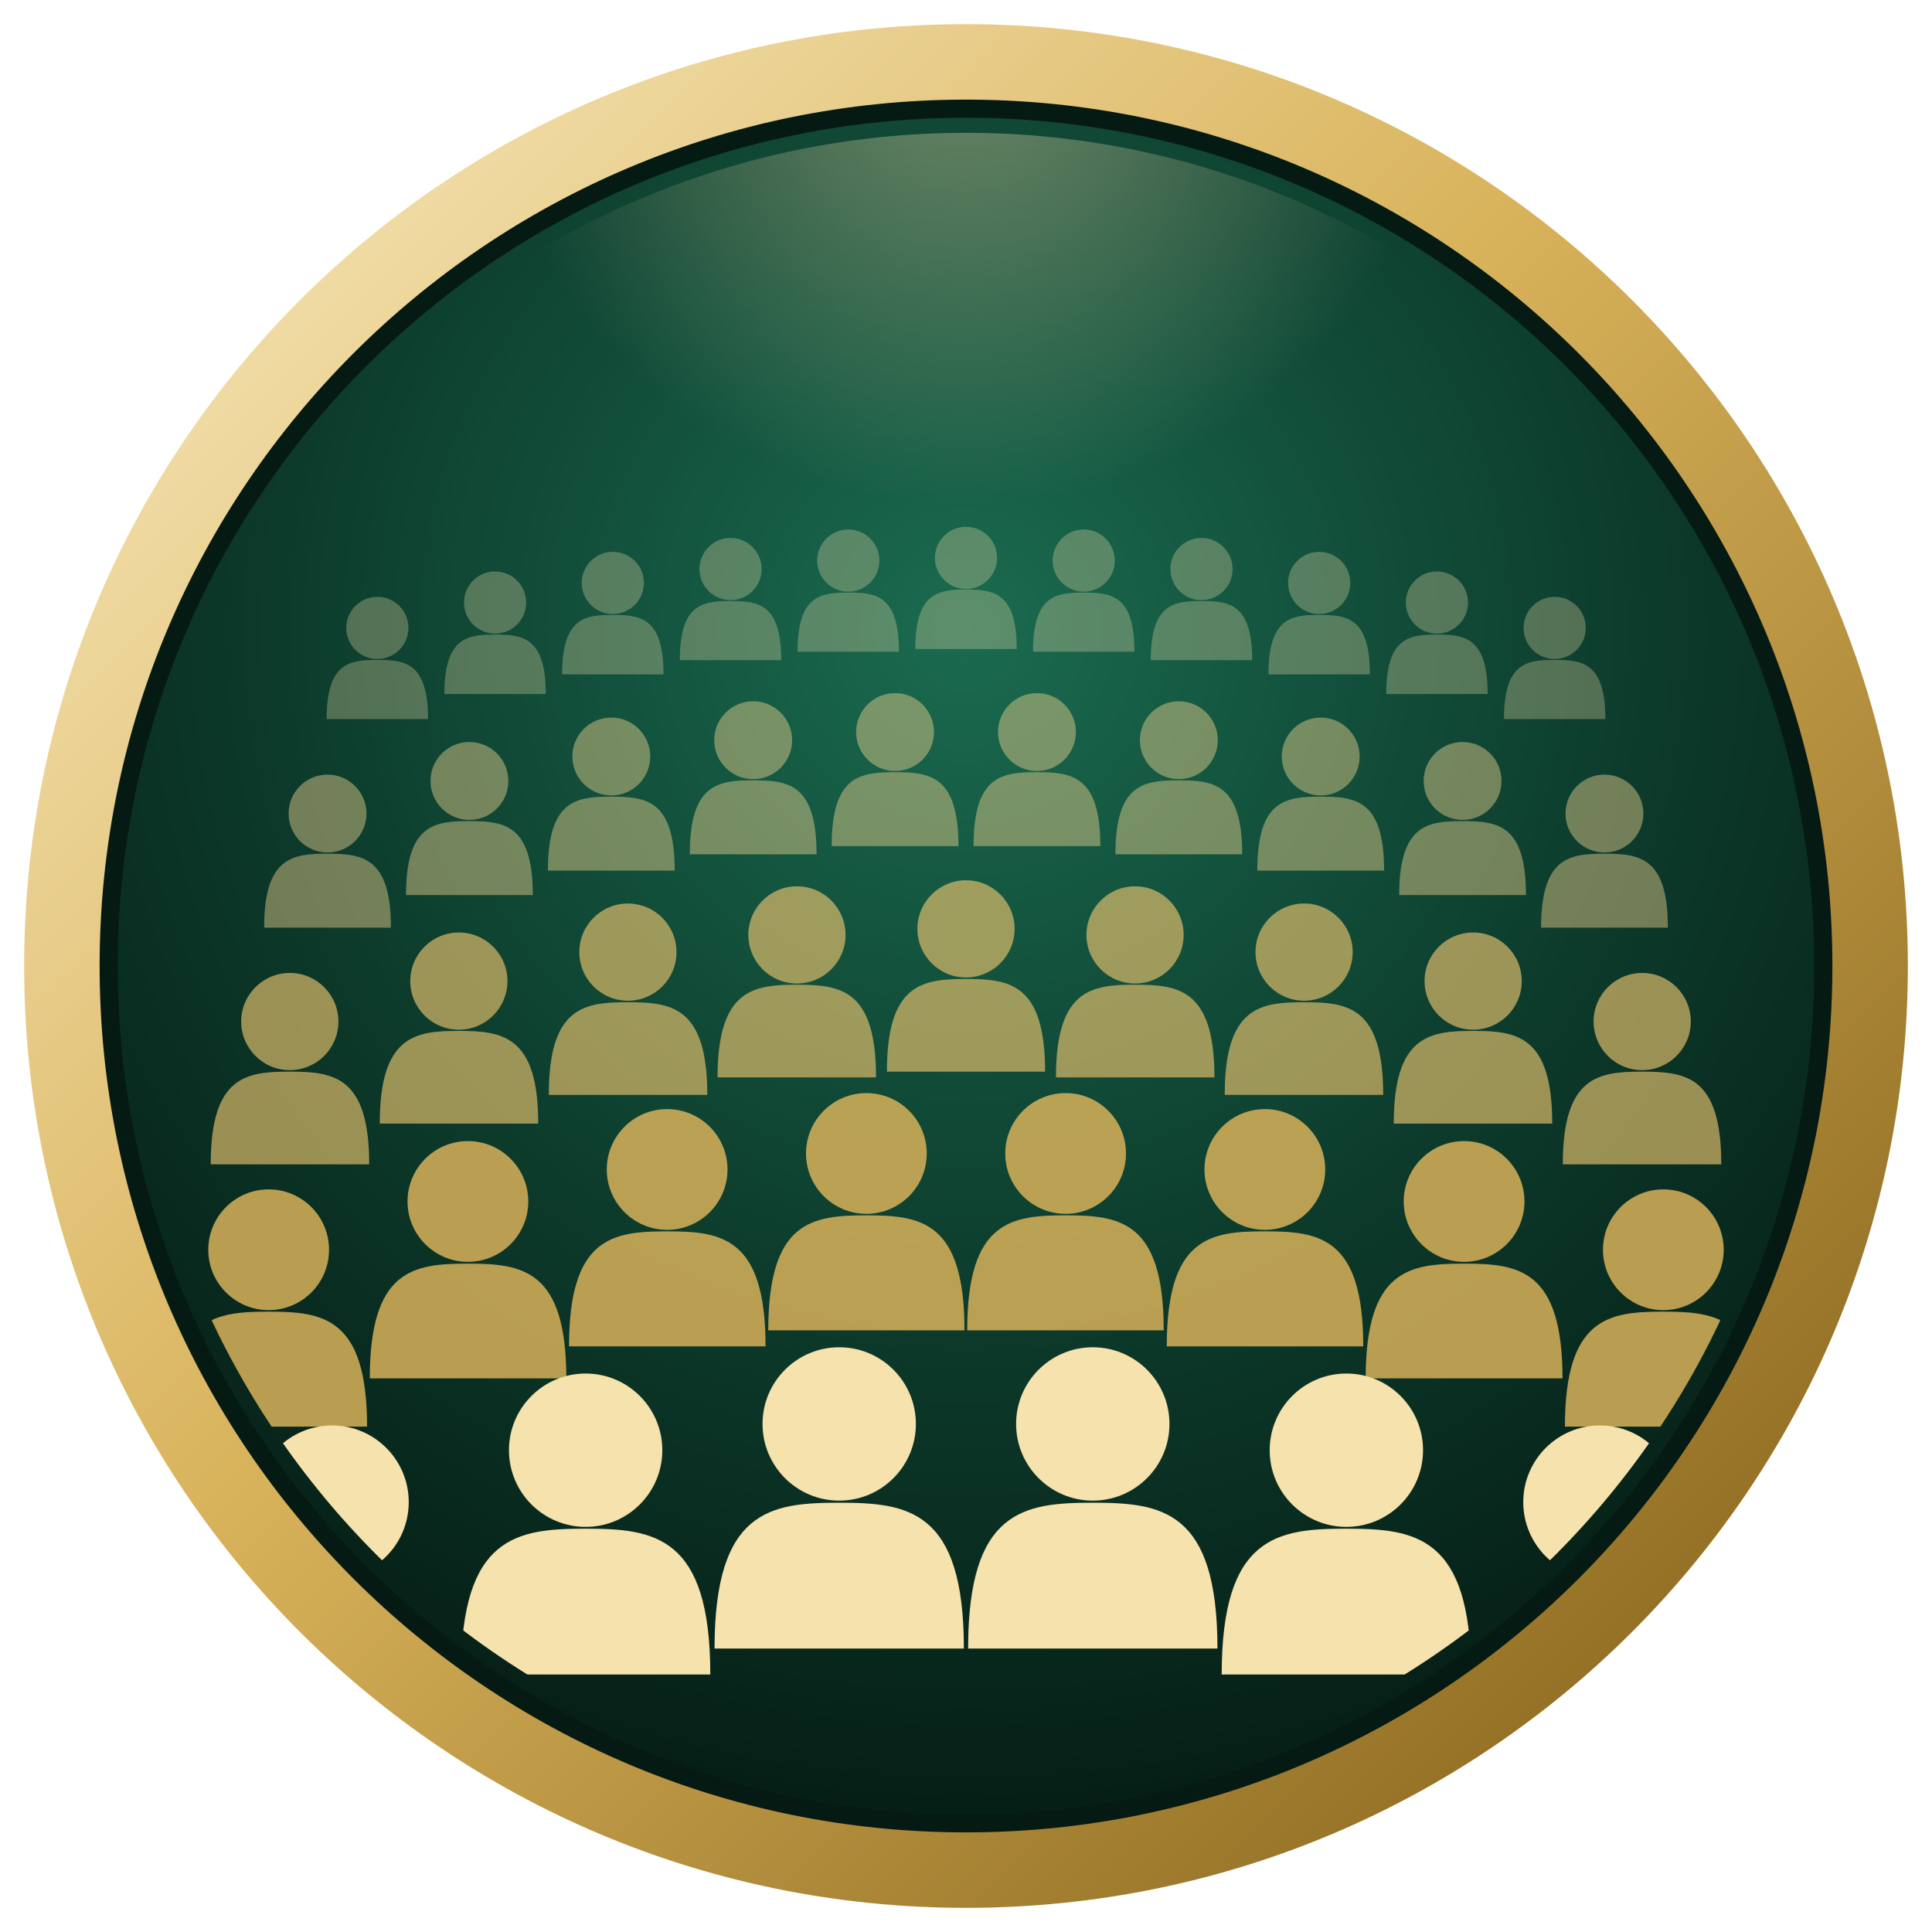
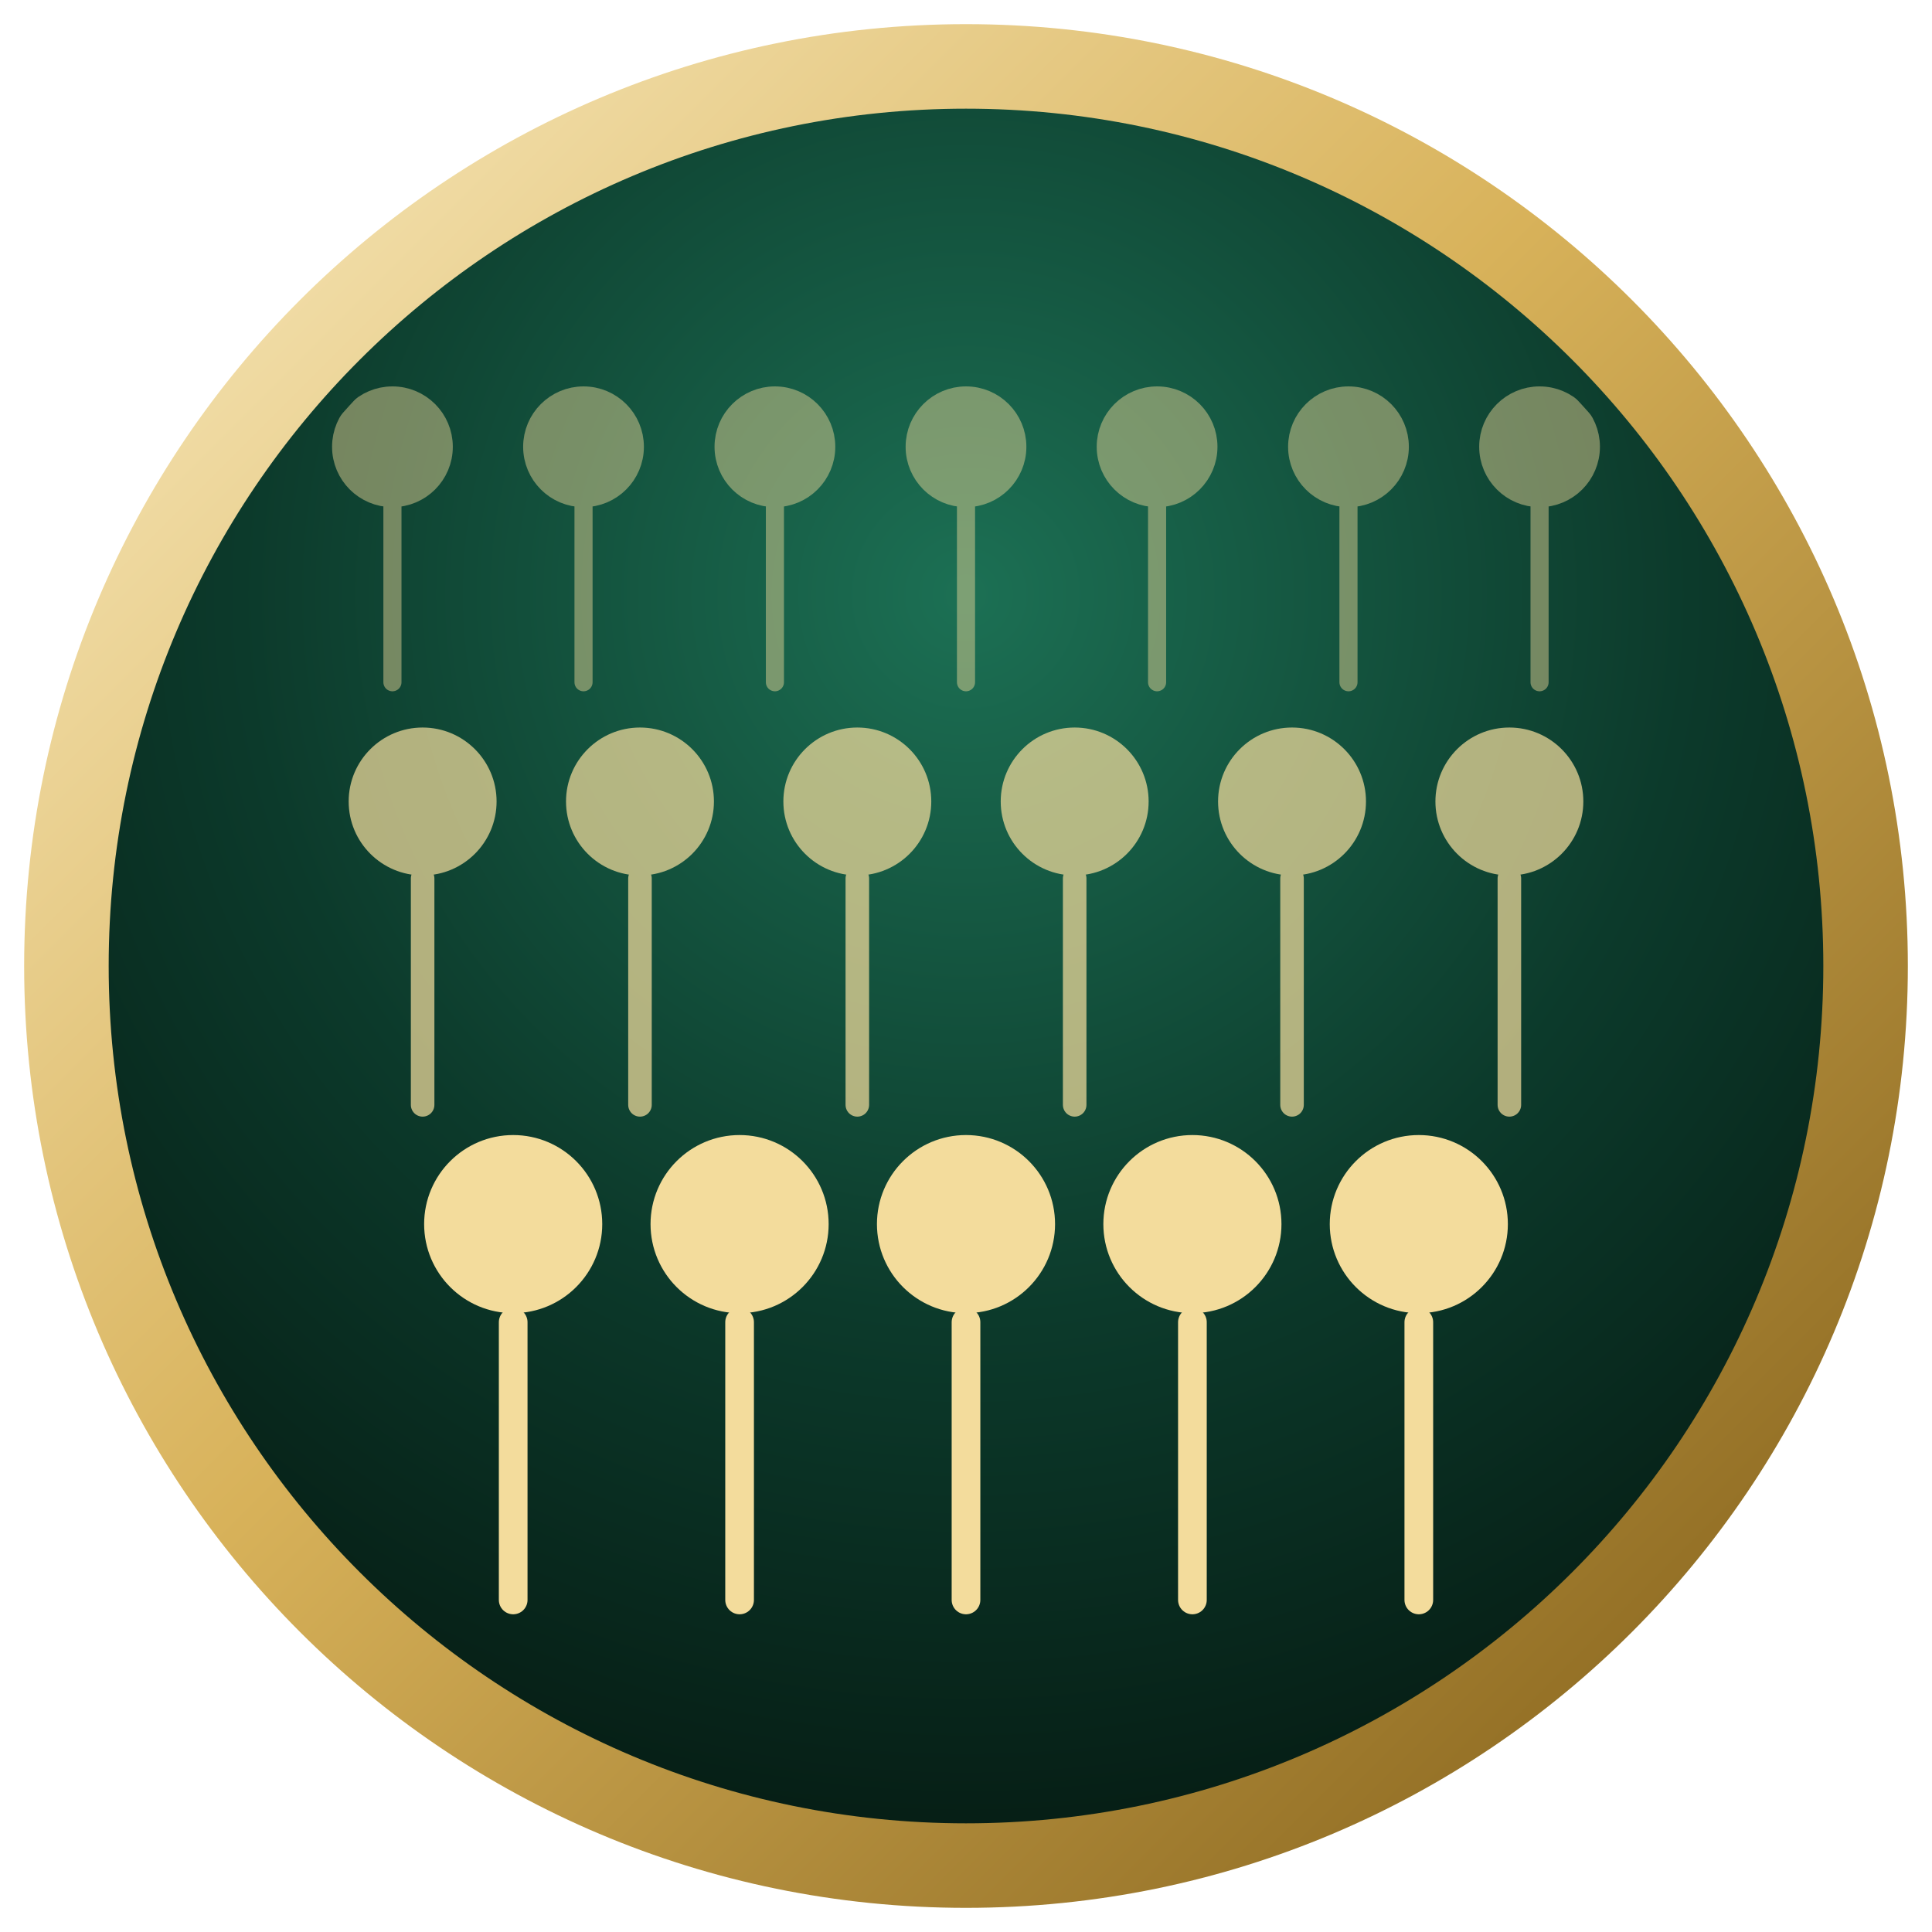
<svg xmlns="http://www.w3.org/2000/svg" viewBox="0 0 64 64" role="img" aria-label="أفواج">
  <defs>
-     <radialGradient id="bg" cx="50%" cy="30%" r="75%">
-       <stop offset="0" stop-color="#1a6b50" />
+     <radialGradient id="bg" cx="50%" cy="28%" r="78%">
+       <stop offset="0" stop-color="#1c7054" />
      <stop offset=".55" stop-color="#0c3a2b" />
      <stop offset="1" stop-color="#051a12" />
    </radialGradient>
    <linearGradient id="ring" x1="0" y1="0" x2="1" y2="1">
      <stop offset="0" stop-color="#fbeec6" />
      <stop offset=".45" stop-color="#d8b25a" />
      <stop offset="1" stop-color="#7d5a14" />
    </linearGradient>
-     <radialGradient id="glow" cx="50%" cy="18%" r="45%">
-       <stop offset="0" stop-color="#f6e2ad" stop-opacity=".45" />
-       <stop offset="1" stop-color="#f6e2ad" stop-opacity="0" />
-     </radialGradient>
    <clipPath id="c">
      <circle cx="32" cy="32" r="27.6" />
    </clipPath>
  </defs>
  <circle cx="32" cy="32" r="31.2" fill="url(#ring)" />
  <circle cx="32" cy="32" r="28.4" fill="url(#bg)" />
-   <g clip-path="url(#c)">
-     <circle cx="32" cy="12" r="18" fill="url(#glow)" />
-     <g fill="#f6e2ad" fill-opacity="0.3">
-       <circle cx="12.50" cy="20.80" r="1.03" />
-       <path d="M10.82 23.82 C10.82 21.95 11.58 21.86 12.50 21.86 C13.42 21.86 14.18 21.95 14.18 23.82 Z" />
+   <g clip-path="url(#c)" fill="#f3dc9c" stroke="#f3dc9c" stroke-linecap="round">
+     <g opacity="0.45">
+       <circle cx="13" cy="14.8" r="1.5" />
+       <line x1="13" y1="16.80" x2="13" y2="22.6" stroke-width="0.6" />
    </g>
-     <g fill="#f6e2ad" fill-opacity="0.3">
-       <circle cx="16.40" cy="19.96" r="1.03" />
-       <path d="M14.72 22.99 C14.72 21.12 15.48 21.02 16.40 21.02 C17.32 21.02 18.08 21.12 18.08 22.99 Z" />
+     <g opacity="0.45">
+       <circle cx="19.33" cy="14.8" r="1.5" />
+       <line x1="19.33" y1="16.80" x2="19.33" y2="22.6" stroke-width="0.6" />
    </g>
-     <g fill="#f6e2ad" fill-opacity="0.3">
-       <circle cx="20.30" cy="19.31" r="1.03" />
-       <path d="M18.62 22.34 C18.62 20.46 19.38 20.37 20.30 20.37 C21.22 20.37 21.98 20.46 21.98 22.34 Z" />
+     <g opacity="0.45">
+       <circle cx="25.67" cy="14.8" r="1.5" />
+       <line x1="25.67" y1="16.80" x2="25.67" y2="22.6" stroke-width="0.6" />
    </g>
-     <g fill="#f6e2ad" fill-opacity="0.3">
-       <circle cx="24.20" cy="18.85" r="1.03" />
-       <path d="M22.52 21.87 C22.52 20.00 23.28 19.91 24.20 19.91 C25.12 19.91 25.88 20.00 25.88 21.87 Z" />
+     <g opacity="0.45">
+       <circle cx="32" cy="14.8" r="1.5" />
+       <line x1="32" y1="16.80" x2="32" y2="22.6" stroke-width="0.6" />
    </g>
-     <g fill="#f6e2ad" fill-opacity="0.3">
-       <circle cx="28.10" cy="18.57" r="1.03" />
-       <path d="M26.42 21.59 C26.42 19.72 27.18 19.63 28.10 19.63 C29.02 19.63 29.78 19.72 29.78 21.59 Z" />
+     <g opacity="0.45">
+       <circle cx="38.33" cy="14.8" r="1.5" />
+       <line x1="38.33" y1="16.80" x2="38.33" y2="22.6" stroke-width="0.6" />
    </g>
-     <g fill="#f6e2ad" fill-opacity="0.3">
-       <circle cx="32.00" cy="18.48" r="1.03" />
-       <path d="M30.32 21.50 C30.32 19.63 31.08 19.53 32.00 19.53 C32.92 19.53 33.68 19.63 33.68 21.50 Z" />
+     <g opacity="0.45">
+       <circle cx="44.67" cy="14.8" r="1.5" />
+       <line x1="44.67" y1="16.80" x2="44.67" y2="22.6" stroke-width="0.6" />
    </g>
-     <g fill="#f6e2ad" fill-opacity="0.3">
-       <circle cx="35.90" cy="18.57" r="1.03" />
-       <path d="M34.22 21.59 C34.22 19.72 34.98 19.63 35.90 19.63 C36.82 19.63 37.58 19.72 37.58 21.59 Z" />
+     <g opacity="0.45">
+       <circle cx="51" cy="14.8" r="1.5" />
+       <line x1="51" y1="16.80" x2="51" y2="22.6" stroke-width="0.6" />
    </g>
-     <g fill="#f6e2ad" fill-opacity="0.3">
-       <circle cx="39.80" cy="18.85" r="1.03" />
-       <path d="M38.12 21.87 C38.12 20.00 38.88 19.91 39.80 19.91 C40.72 19.91 41.48 20.00 41.48 21.87 Z" />
+     <g opacity="0.72">
+       <circle cx="14" cy="26.55" r="1.95" />
+       <line x1="14" y1="29.10" x2="14" y2="36.6" stroke-width="0.78" />
    </g>
-     <g fill="#f6e2ad" fill-opacity="0.3">
-       <circle cx="43.70" cy="19.31" r="1.03" />
-       <path d="M42.02 22.34 C42.02 20.46 42.78 20.37 43.70 20.37 C44.62 20.37 45.38 20.46 45.38 22.34 Z" />
+     <g opacity="0.72">
+       <circle cx="21.2" cy="26.55" r="1.95" />
+       <line x1="21.2" y1="29.10" x2="21.2" y2="36.6" stroke-width="0.78" />
    </g>
-     <g fill="#f6e2ad" fill-opacity="0.3">
-       <circle cx="47.60" cy="19.96" r="1.03" />
-       <path d="M45.92 22.99 C45.92 21.12 46.68 21.02 47.60 21.02 C48.52 21.02 49.28 21.12 49.28 22.99 Z" />
+     <g opacity="0.72">
+       <circle cx="28.4" cy="26.55" r="1.95" />
+       <line x1="28.4" y1="29.10" x2="28.4" y2="36.6" stroke-width="0.78" />
    </g>
-     <g fill="#f6e2ad" fill-opacity="0.3">
-       <circle cx="51.50" cy="20.80" r="1.03" />
-       <path d="M49.82 23.82 C49.82 21.95 50.58 21.86 51.50 21.86 C52.42 21.86 53.18 21.95 53.18 23.82 Z" />
+     <g opacity="0.72">
+       <circle cx="35.6" cy="26.55" r="1.95" />
+       <line x1="35.6" y1="29.10" x2="35.6" y2="36.6" stroke-width="0.78" />
    </g>
-     <g fill="#f0d48f" fill-opacity="0.45">
-       <circle cx="10.85" cy="26.95" r="1.29" />
-       <path d="M8.75 30.73 C8.75 28.39 9.69 28.28 10.85 28.28 C12.00 28.28 12.95 28.39 12.95 30.73 Z" />
+     <g opacity="0.72">
+       <circle cx="42.8" cy="26.55" r="1.95" />
+       <line x1="42.8" y1="29.10" x2="42.8" y2="36.6" stroke-width="0.78" />
    </g>
-     <g fill="#f0d48f" fill-opacity="0.45">
-       <circle cx="15.55" cy="25.87" r="1.29" />
-       <path d="M13.45 29.65 C13.45 27.31 14.39 27.20 15.55 27.20 C16.70 27.20 17.65 27.31 17.65 29.65 Z" />
+     <g opacity="0.72">
+       <circle cx="50" cy="26.55" r="1.95" />
+       <line x1="50" y1="29.10" x2="50" y2="36.6" stroke-width="0.78" />
    </g>
-     <g fill="#f0d48f" fill-opacity="0.45">
-       <circle cx="20.25" cy="25.06" r="1.29" />
-       <path d="M18.15 28.84 C18.15 26.50 19.09 26.39 20.25 26.39 C21.41 26.39 22.35 26.50 22.35 28.84 Z" />
+     <g opacity="1">
+       <circle cx="17" cy="40.55" r="2.45" />
+       <line x1="17" y1="43.80" x2="17" y2="53" stroke-width="0.95" />
    </g>
-     <g fill="#f0d48f" fill-opacity="0.45">
-       <circle cx="24.95" cy="24.52" r="1.29" />
-       <path d="M22.85 28.30 C22.85 25.96 23.79 25.85 24.95 25.85 C26.11 25.85 27.05 25.96 27.05 28.30 Z" />
+     <g opacity="1">
+       <circle cx="24.5" cy="40.55" r="2.45" />
+       <line x1="24.5" y1="43.80" x2="24.5" y2="53" stroke-width="0.95" />
    </g>
-     <g fill="#f0d48f" fill-opacity="0.45">
-       <circle cx="29.65" cy="24.25" r="1.29" />
-       <path d="M27.55 28.03 C27.55 25.69 28.49 25.58 29.65 25.58 C30.80 25.58 31.75 25.69 31.75 28.03 Z" />
+     <g opacity="1">
+       <circle cx="32" cy="40.55" r="2.45" />
+       <line x1="32" y1="43.80" x2="32" y2="53" stroke-width="0.95" />
    </g>
-     <g fill="#f0d48f" fill-opacity="0.45">
-       <circle cx="34.35" cy="24.25" r="1.29" />
-       <path d="M32.25 28.03 C32.25 25.69 33.19 25.58 34.35 25.58 C35.50 25.58 36.45 25.69 36.45 28.03 Z" />
+     <g opacity="1">
+       <circle cx="39.5" cy="40.55" r="2.45" />
+       <line x1="39.5" y1="43.80" x2="39.5" y2="53" stroke-width="0.95" />
    </g>
-     <g fill="#f0d48f" fill-opacity="0.45">
-       <circle cx="39.05" cy="24.52" r="1.29" />
-       <path d="M36.95 28.30 C36.95 25.96 37.89 25.85 39.05 25.85 C40.20 25.85 41.15 25.96 41.15 28.30 Z" />
-     </g>
-     <g fill="#f0d48f" fill-opacity="0.45">
-       <circle cx="43.75" cy="25.06" r="1.29" />
-       <path d="M41.65 28.84 C41.65 26.50 42.59 26.39 43.75 26.39 C44.91 26.39 45.85 26.50 45.85 28.84 Z" />
-     </g>
-     <g fill="#f0d48f" fill-opacity="0.45">
-       <circle cx="48.45" cy="25.87" r="1.29" />
-       <path d="M46.35 29.65 C46.35 27.31 47.30 27.20 48.45 27.20 C49.61 27.20 50.55 27.31 50.55 29.65 Z" />
-     </g>
-     <g fill="#f0d48f" fill-opacity="0.45">
-       <circle cx="53.15" cy="26.95" r="1.29" />
-       <path d="M51.05 30.73 C51.05 28.39 52.00 28.28 53.15 28.28 C54.31 28.28 55.25 28.39 55.25 30.73 Z" />
-     </g>
-     <g fill="#e9c36e" fill-opacity="0.65">
-       <circle cx="9.60" cy="33.84" r="1.61" />
-       <path d="M6.98 38.57 C6.98 35.64 8.16 35.50 9.60 35.50 C11.04 35.50 12.23 35.64 12.23 38.57 Z" />
-     </g>
-     <g fill="#e9c36e" fill-opacity="0.65">
-       <circle cx="15.20" cy="32.50" r="1.61" />
-       <path d="M12.58 37.22 C12.58 34.30 13.76 34.15 15.20 34.15 C16.64 34.15 17.83 34.30 17.83 37.22 Z" />
-     </g>
-     <g fill="#e9c36e" fill-opacity="0.65">
-       <circle cx="20.80" cy="31.54" r="1.61" />
-       <path d="M18.18 36.27 C18.18 33.34 19.36 33.20 20.80 33.20 C22.24 33.20 23.43 33.34 23.43 36.27 Z" />
-     </g>
-     <g fill="#e9c36e" fill-opacity="0.65">
-       <circle cx="26.40" cy="30.97" r="1.61" />
-       <path d="M23.77 35.69 C23.77 32.77 24.96 32.62 26.40 32.62 C27.84 32.62 29.02 32.77 29.02 35.69 Z" />
-     </g>
-     <g fill="#e9c36e" fill-opacity="0.65">
-       <circle cx="32.00" cy="30.77" r="1.61" />
-       <path d="M29.38 35.50 C29.38 32.58 30.56 32.43 32.00 32.43 C33.44 32.43 34.62 32.58 34.62 35.50 Z" />
-     </g>
-     <g fill="#e9c36e" fill-opacity="0.65">
-       <circle cx="37.60" cy="30.97" r="1.61" />
-       <path d="M34.98 35.69 C34.98 32.77 36.16 32.62 37.60 32.62 C39.04 32.62 40.23 32.77 40.23 35.69 Z" />
-     </g>
-     <g fill="#e9c36e" fill-opacity="0.65">
-       <circle cx="43.20" cy="31.54" r="1.61" />
-       <path d="M40.57 36.27 C40.57 33.34 41.76 33.20 43.20 33.20 C44.64 33.20 45.82 33.34 45.82 36.27 Z" />
-     </g>
-     <g fill="#e9c36e" fill-opacity="0.65">
-       <circle cx="48.80" cy="32.50" r="1.61" />
-       <path d="M46.17 37.22 C46.17 34.30 47.36 34.15 48.80 34.15 C50.24 34.15 51.42 34.30 51.42 37.22 Z" />
-     </g>
-     <g fill="#e9c36e" fill-opacity="0.65">
-       <circle cx="54.40" cy="33.84" r="1.61" />
-       <path d="M51.77 38.57 C51.77 35.64 52.96 35.50 54.40 35.50 C55.84 35.50 57.02 35.64 57.02 38.57 Z" />
-     </g>
-     <g fill="#d8b25a" fill-opacity="0.85">
-       <circle cx="8.90" cy="41.40" r="2.00" />
-       <path d="M5.65 47.26 C5.65 43.63 7.11 43.45 8.90 43.45 C10.69 43.45 12.16 43.63 12.16 47.26 Z" />
-     </g>
-     <g fill="#d8b25a" fill-opacity="0.85">
-       <circle cx="15.50" cy="39.80" r="2.00" />
-       <path d="M12.25 45.66 C12.25 42.04 13.71 41.86 15.50 41.86 C17.29 41.86 18.76 42.04 18.76 45.66 Z" />
-     </g>
-     <g fill="#d8b25a" fill-opacity="0.85">
-       <circle cx="22.10" cy="38.74" r="2.00" />
-       <path d="M18.85 44.60 C18.85 40.97 20.31 40.79 22.10 40.79 C23.89 40.79 25.36 40.97 25.36 44.60 Z" />
-     </g>
-     <g fill="#d8b25a" fill-opacity="0.85">
-       <circle cx="28.70" cy="38.21" r="2.00" />
-       <path d="M25.45 44.07 C25.45 40.44 26.91 40.26 28.70 40.26 C30.49 40.26 31.95 40.44 31.95 44.07 Z" />
-     </g>
-     <g fill="#d8b25a" fill-opacity="0.85">
-       <circle cx="35.30" cy="38.21" r="2.00" />
-       <path d="M32.04 44.07 C32.04 40.44 33.51 40.26 35.30 40.26 C37.09 40.26 38.55 40.44 38.55 44.07 Z" />
-     </g>
-     <g fill="#d8b25a" fill-opacity="0.85">
-       <circle cx="41.90" cy="38.74" r="2.00" />
-       <path d="M38.65 44.60 C38.65 40.97 40.11 40.79 41.90 40.79 C43.69 40.79 45.16 40.97 45.16 44.60 Z" />
-     </g>
-     <g fill="#d8b25a" fill-opacity="0.85">
-       <circle cx="48.50" cy="39.80" r="2.00" />
-       <path d="M45.24 45.66 C45.24 42.04 46.71 41.86 48.50 41.86 C50.29 41.86 51.76 42.04 51.76 45.66 Z" />
-     </g>
-     <g fill="#d8b25a" fill-opacity="0.85">
-       <circle cx="55.10" cy="41.40" r="2.00" />
-       <path d="M51.84 47.26 C51.84 43.63 53.31 43.45 55.10 43.45 C56.89 43.45 58.35 43.63 58.35 47.26 Z" />
-     </g>
-     <g fill="#f6e2ad" fill-opacity="1.0">
-       <circle cx="11.00" cy="49.76" r="2.54" />
-       <path d="M6.87 57.20 C6.87 52.59 8.73 52.36 11.00 52.36 C13.27 52.36 15.13 52.59 15.13 57.20 Z" />
-     </g>
-     <g fill="#f6e2ad" fill-opacity="1.0">
-       <circle cx="19.40" cy="48.04" r="2.54" />
-       <path d="M15.27 55.47 C15.27 50.87 17.13 50.64 19.40 50.64 C21.67 50.64 23.53 50.87 23.53 55.47 Z" />
-     </g>
-     <g fill="#f6e2ad" fill-opacity="1.0">
-       <circle cx="27.80" cy="47.17" r="2.54" />
-       <path d="M23.67 54.61 C23.67 50.01 25.53 49.78 27.80 49.78 C30.07 49.78 31.93 50.01 31.93 54.61 Z" />
-     </g>
-     <g fill="#f6e2ad" fill-opacity="1.0">
-       <circle cx="36.20" cy="47.17" r="2.54" />
-       <path d="M32.07 54.61 C32.07 50.01 33.93 49.78 36.20 49.78 C38.47 49.78 40.33 50.01 40.33 54.61 Z" />
-     </g>
-     <g fill="#f6e2ad" fill-opacity="1.0">
-       <circle cx="44.60" cy="48.04" r="2.54" />
-       <path d="M40.47 55.47 C40.47 50.87 42.33 50.64 44.60 50.64 C46.87 50.64 48.73 50.87 48.73 55.47 Z" />
-     </g>
-     <g fill="#f6e2ad" fill-opacity="1.0">
-       <circle cx="53.00" cy="49.76" r="2.54" />
-       <path d="M48.87 57.20 C48.87 52.59 50.73 52.36 53.00 52.36 C55.27 52.36 57.13 52.59 57.13 57.20 Z" />
+     <g opacity="1">
+       <circle cx="47" cy="40.55" r="2.45" />
+       <line x1="47" y1="43.80" x2="47" y2="53" stroke-width="0.95" />
    </g>
  </g>
-   <circle cx="32" cy="32" r="28.4" fill="none" stroke="#051a12" stroke-width=".6" />
</svg>
